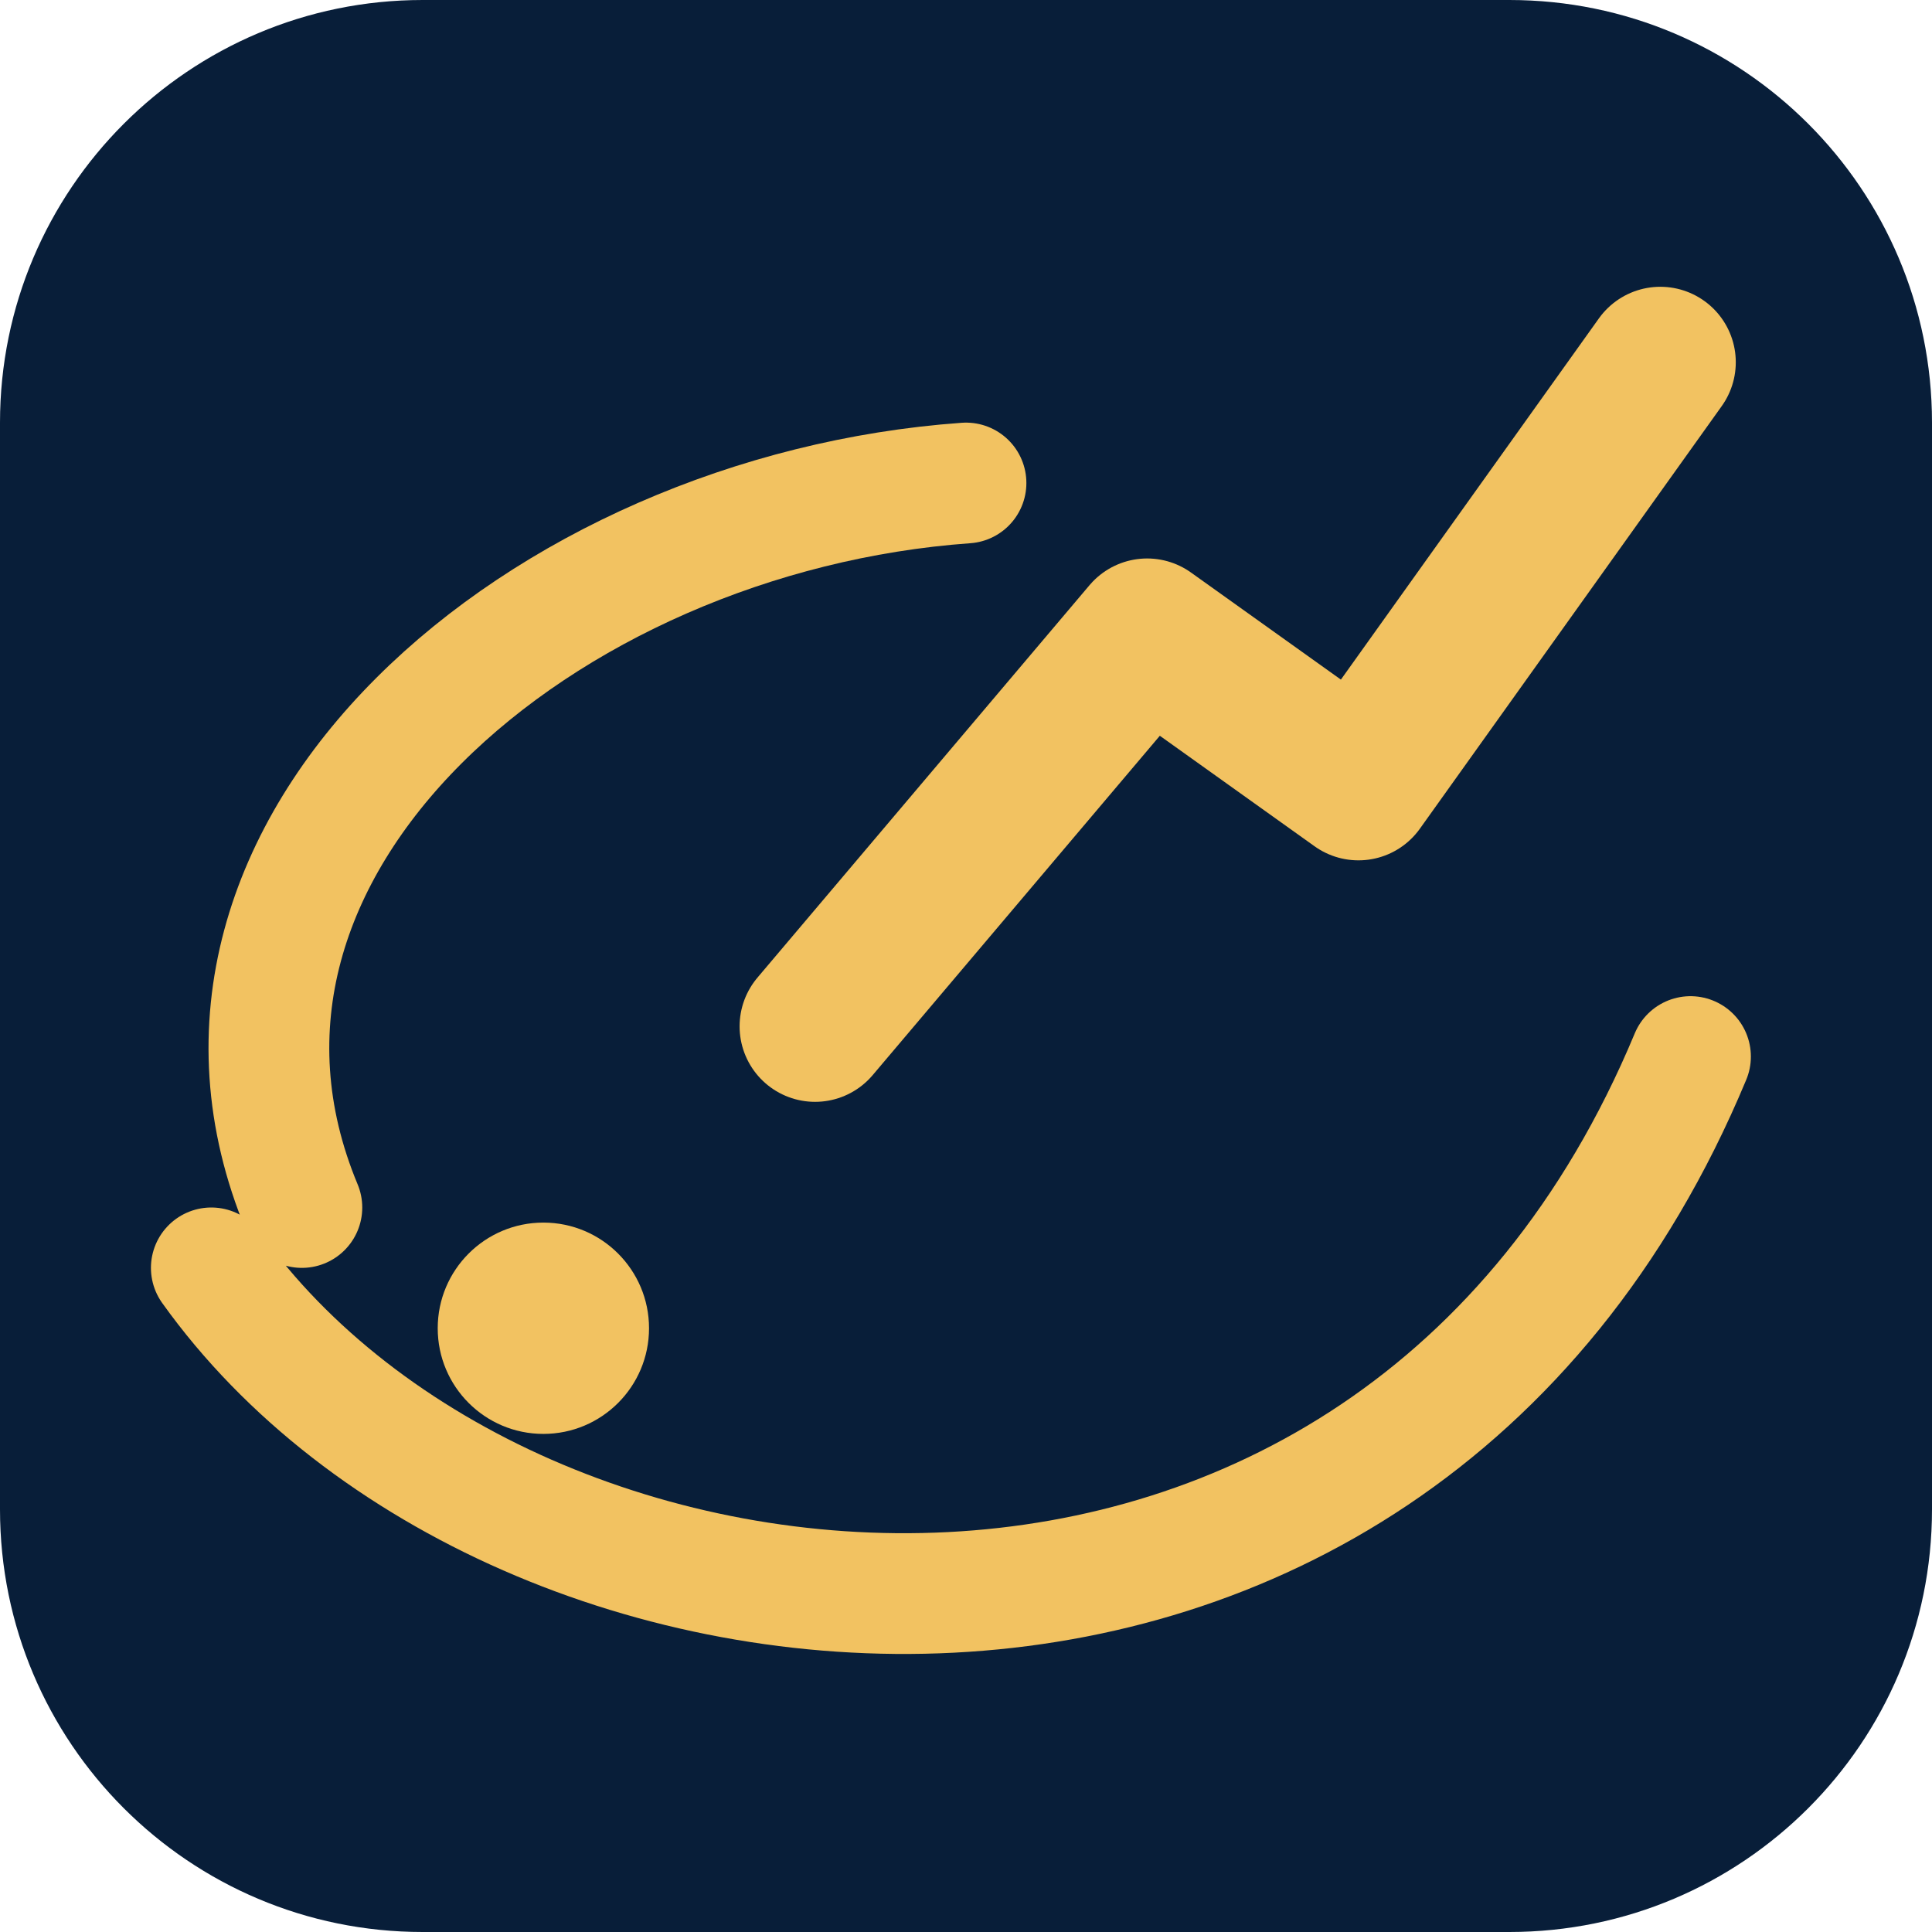
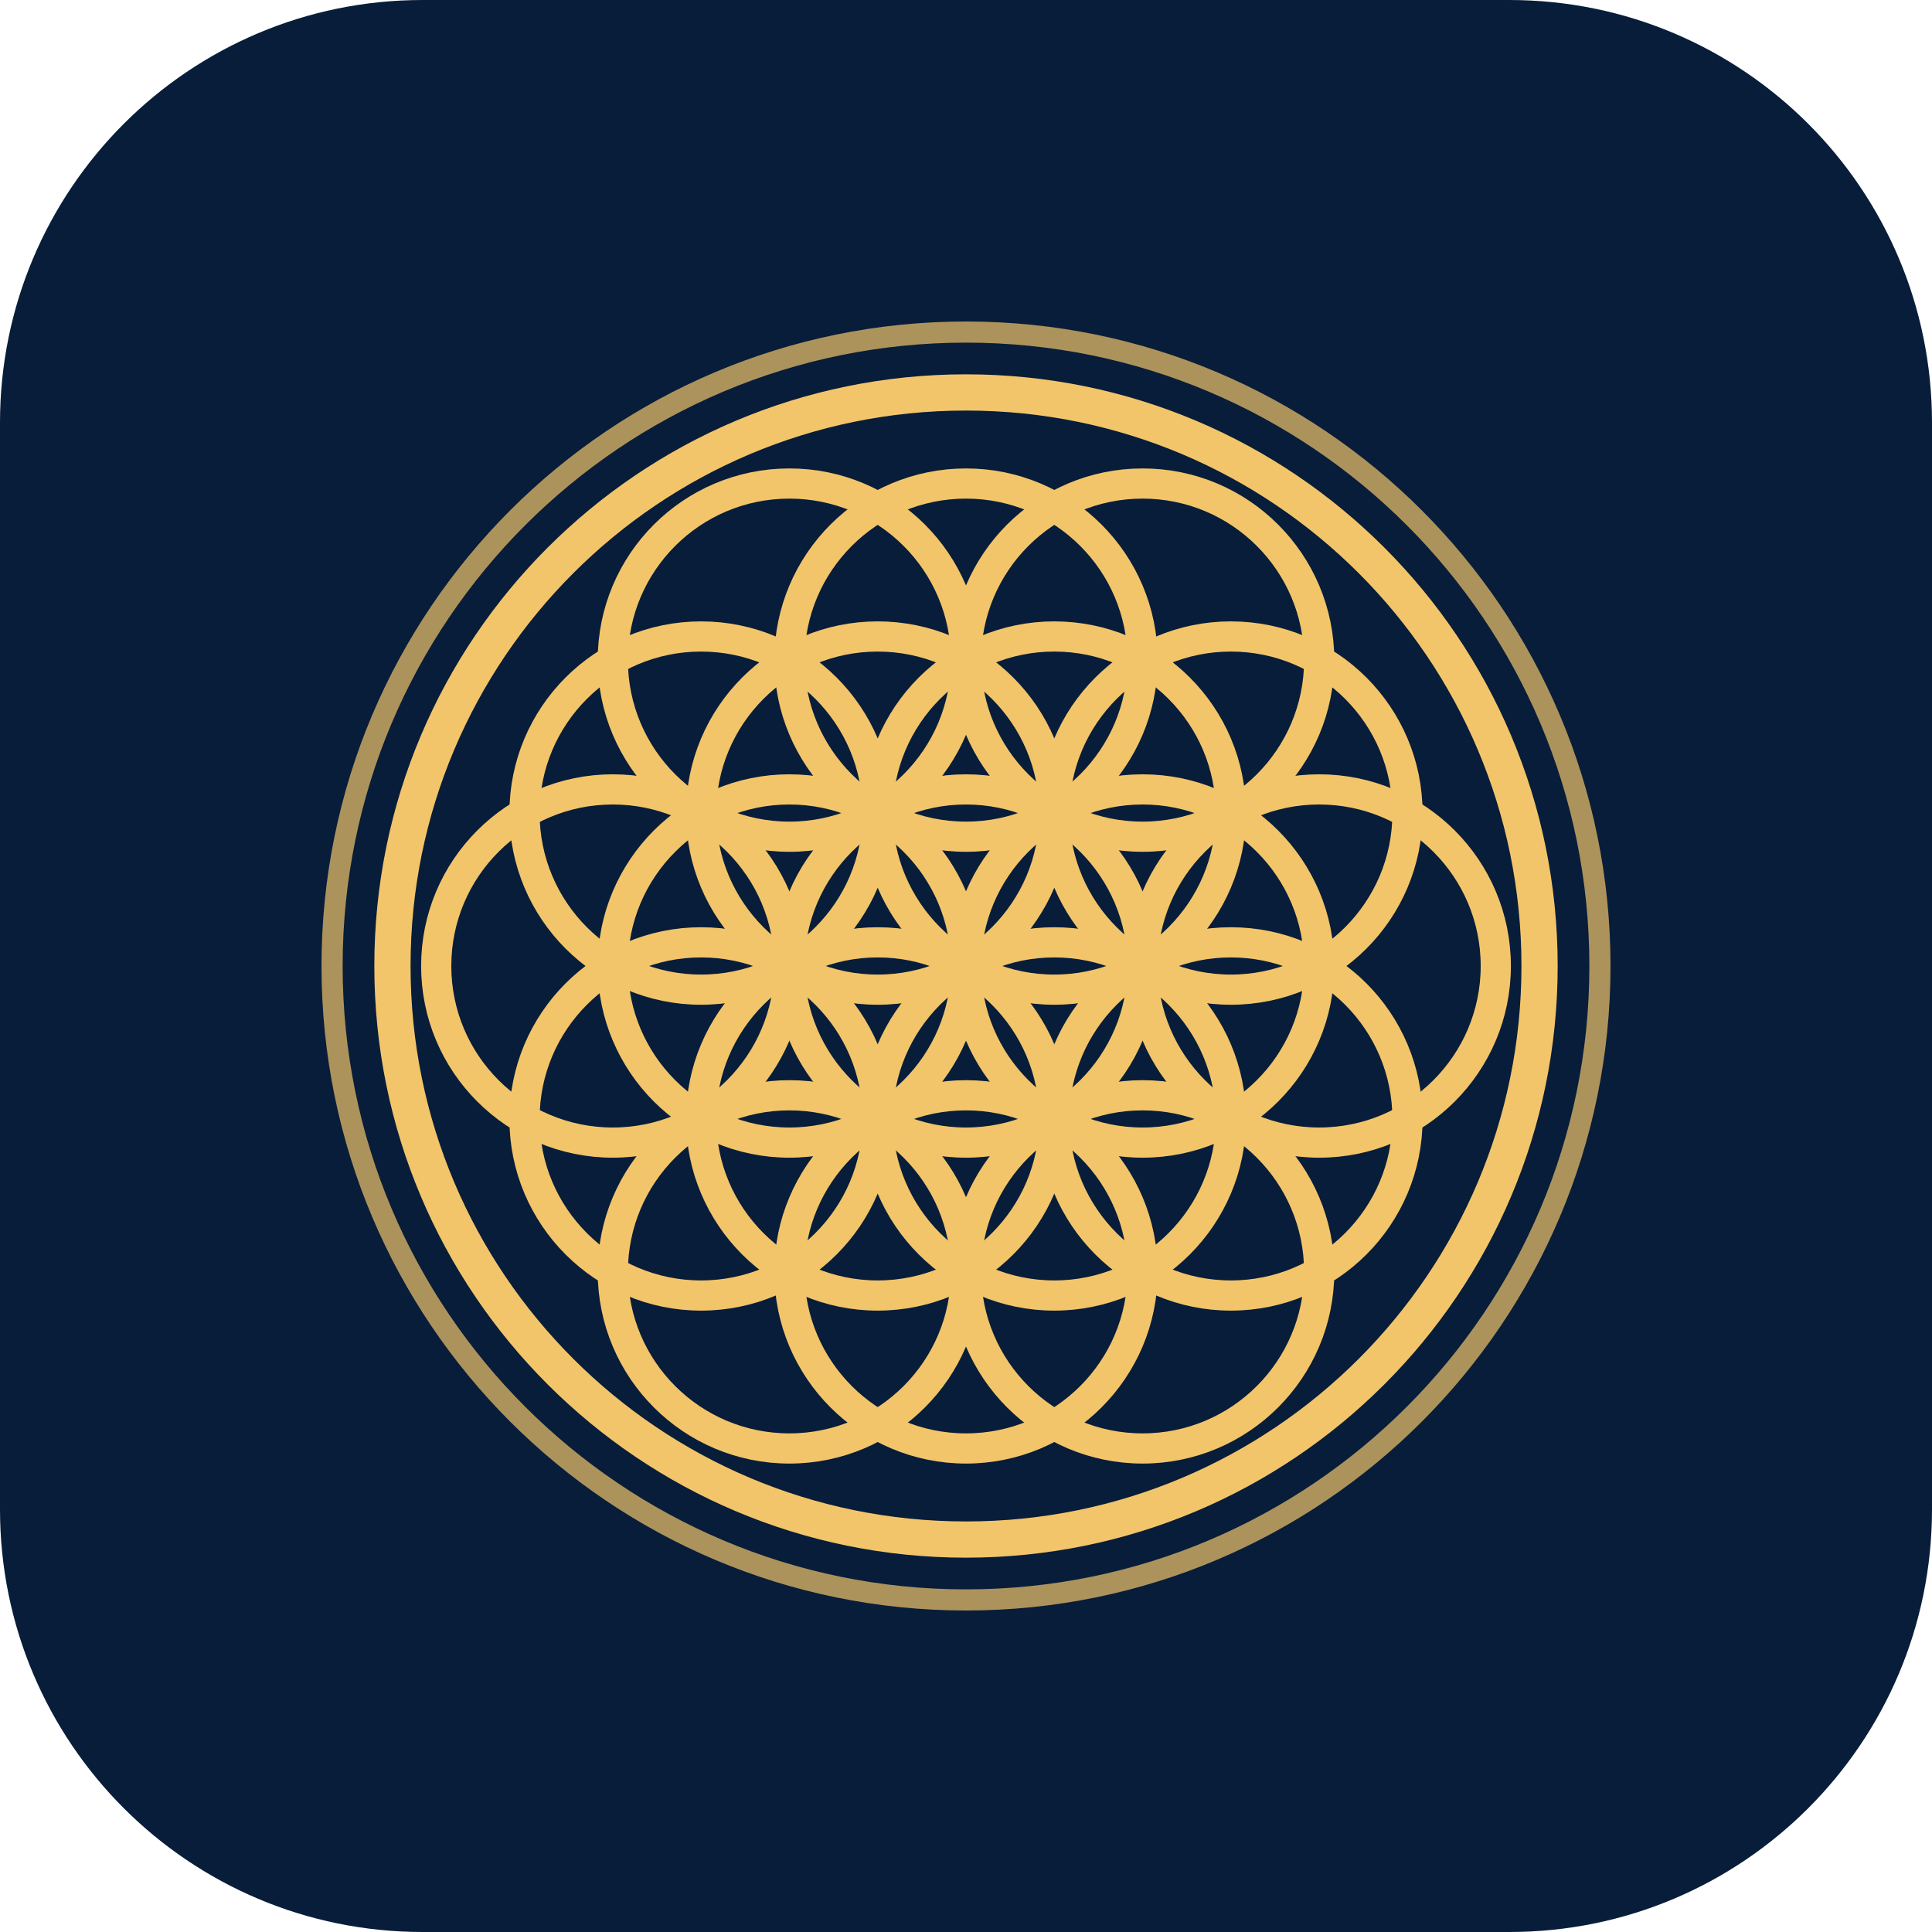
- <svg xmlns="http://www.w3.org/2000/svg" viewBox="0 0 64 64">
-   <rect width="64" height="64" rx="14" fill="#081e39" />
-   <path d="M7 42c10 14 39 17 49-7M10 40C5 28 18 17 32 16" fill="none" stroke="#f2c261" stroke-width="4" stroke-linecap="round" />
-   <path d="m27 34 11-13 7 5 10-14" fill="none" stroke="#f2c261" stroke-width="5" stroke-linecap="round" stroke-linejoin="round" />
-   <circle cx="18" cy="44" r="3.5" fill="#f2c261" />
+ <svg xmlns="http://www.w3.org/2000/svg" viewBox="0 0 128 128">
+   <rect width="128" height="128" rx="28" fill="#081d39" />
+   <g fill="none" stroke="#F2C56B" stroke-width="2" stroke-linecap="round">
+     <circle cx="40.600" cy="64.000" r="11.7" />
+     <circle cx="46.450" cy="74.132" r="11.7" />
+     <circle cx="52.300" cy="84.265" r="11.7" />
+     <circle cx="46.450" cy="53.868" r="11.7" />
+     <circle cx="52.300" cy="64.000" r="11.7" />
+     <circle cx="58.150" cy="74.132" r="11.7" />
+     <circle cx="64.000" cy="84.265" r="11.7" />
+     <circle cx="52.300" cy="43.735" r="11.7" />
+     <circle cx="58.150" cy="53.868" r="11.7" />
+     <circle cx="64.000" cy="64.000" r="11.7" />
+     <circle cx="69.850" cy="74.132" r="11.7" />
+     <circle cx="75.700" cy="84.265" r="11.7" />
+     <circle cx="64.000" cy="43.735" r="11.7" />
+     <circle cx="69.850" cy="53.868" r="11.7" />
+     <circle cx="75.700" cy="64.000" r="11.7" />
+     <circle cx="81.550" cy="74.132" r="11.7" />
+     <circle cx="75.700" cy="43.735" r="11.7" />
+     <circle cx="81.550" cy="53.868" r="11.7" />
+     <circle cx="87.400" cy="64.000" r="11.7" />
+     <circle cx="64" cy="64" r="38" stroke-width="2.4" />
+     <circle cx="64" cy="64" r="42" stroke-width="1.4" opacity=".7" />
+   </g>
</svg>
